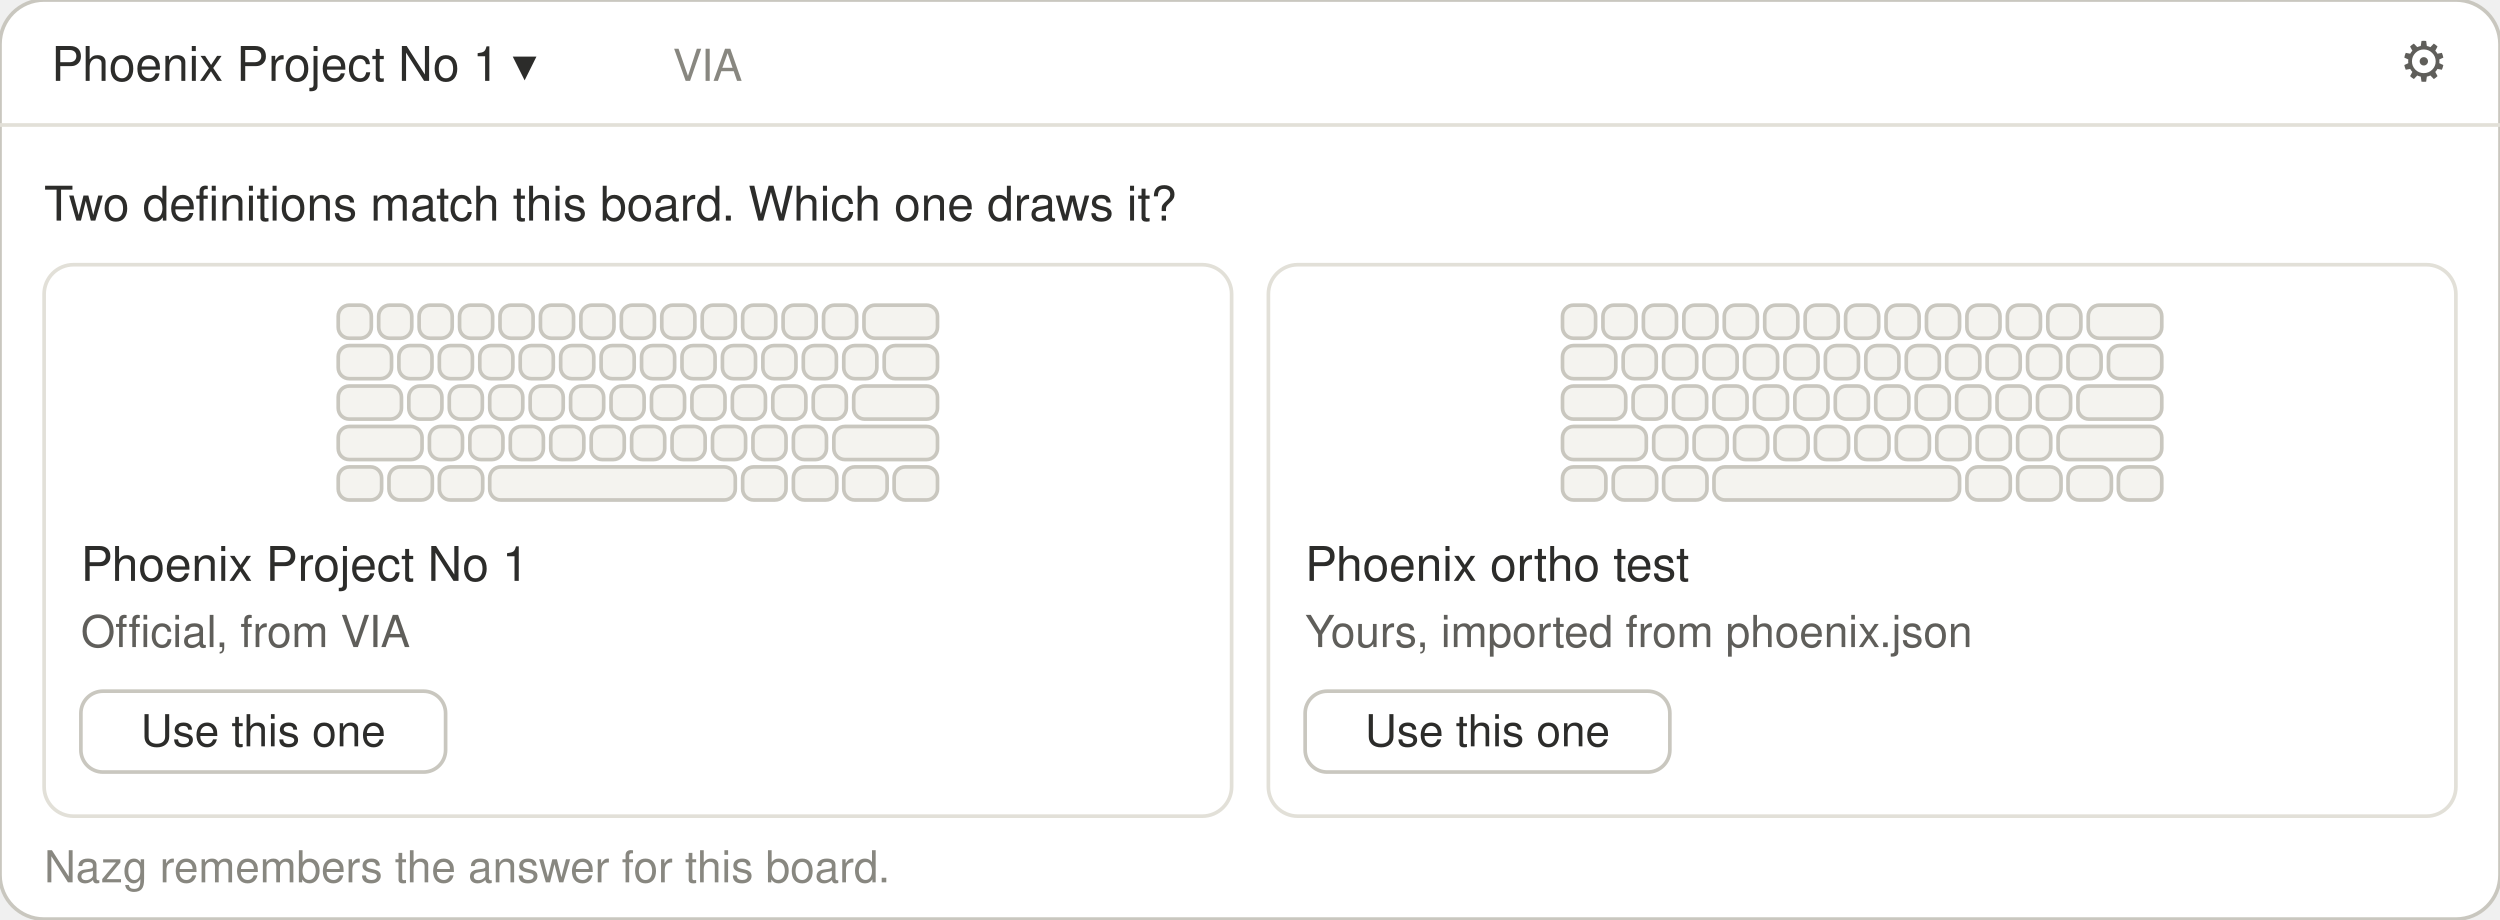
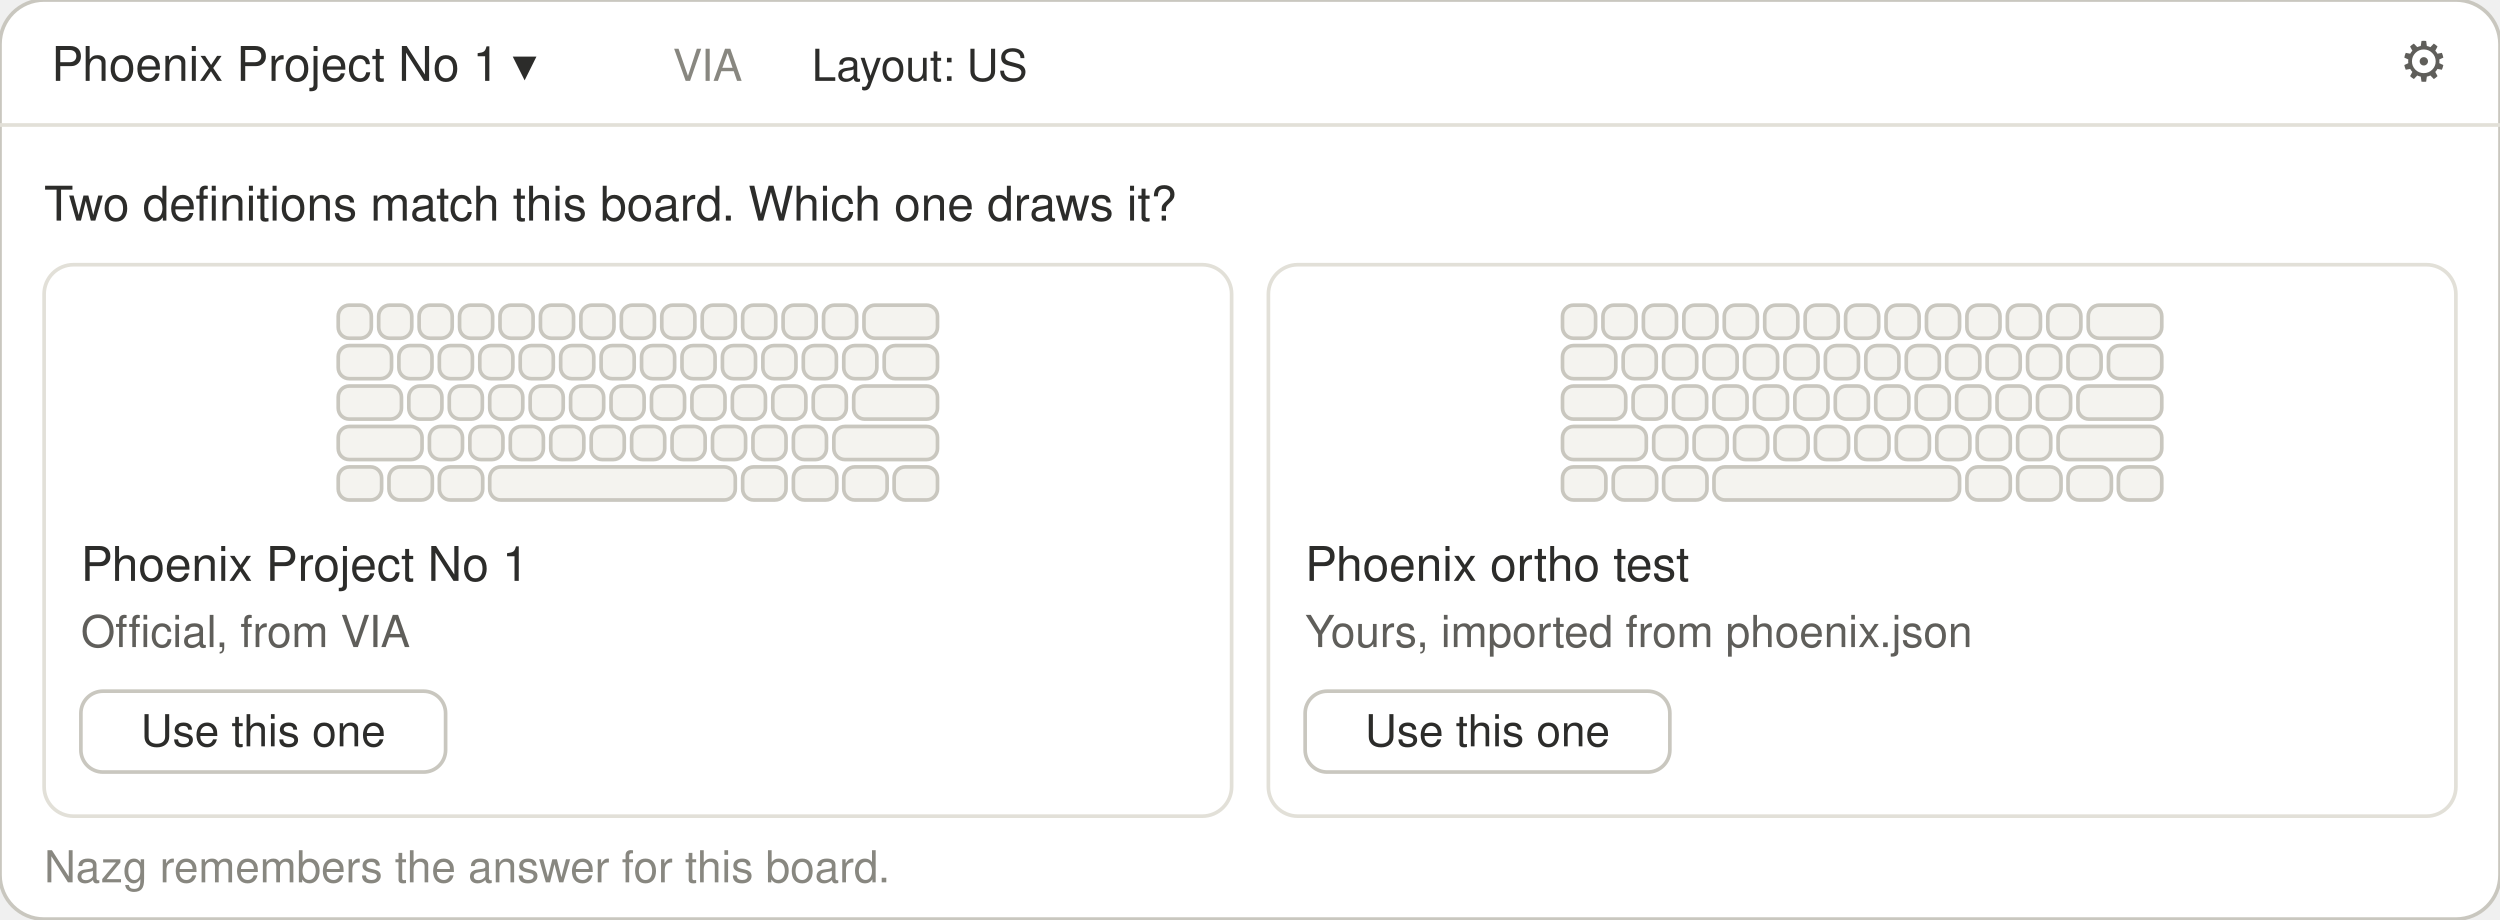
<svg xmlns="http://www.w3.org/2000/svg" width="680" height="250" viewBox="0 0 680 250">
  <rect x="0.0" y="0.0" width="680.0" height="250.0" rx="12" fill="#FFFFFF" stroke="#C9C7BF" stroke-width="1" />
  <text x="14.0" y="22.0" font-family="Segoe UI, Helvetica, Arial, sans-serif" font-size="13" fill="#2C2C2A" text-anchor="start" font-weight="400">Phoenix Project No 1  ▾</text>
  <text x="183.0" y="22.0" font-family="Segoe UI, Helvetica, Arial, sans-serif" font-size="12" fill="#888780" text-anchor="start" font-weight="400">VIA</text>
+   <text x="220.8" y="22.0" font-family="Segoe UI, Helvetica, Arial, sans-serif" font-size="12" fill="#2C2C2A" text-anchor="start" font-weight="400">Layout: US</text>
  <text x="666.0" y="22.0" font-family="Segoe UI, Helvetica, Arial, sans-serif" font-size="15" fill="#5F5E5A" text-anchor="end" font-weight="400">⚙</text>
  <line x1="0" y1="34" x2="680" y2="34" stroke="#E2E0D8" stroke-width="1" />
  <text x="12.0" y="60.0" font-family="Segoe UI, Helvetica, Arial, sans-serif" font-size="13" fill="#2C2C2A" text-anchor="start" font-weight="400">Two definitions match this board. Which one draws it?</text>
  <rect x="12.0" y="72.0" width="323.0" height="150.0" rx="8" fill="#FFFFFF" stroke="#E2E0D8" stroke-width="1" />
  <rect x="92.0" y="83.0" width="9.0" height="9.0" rx="3" fill="#F4F3EF" stroke="#C9C7BF" stroke-width="1" />
  <rect x="103.0" y="83.0" width="9.0" height="9.0" rx="3" fill="#F4F3EF" stroke="#C9C7BF" stroke-width="1" />
  <rect x="114.0" y="83.0" width="9.0" height="9.0" rx="3" fill="#F4F3EF" stroke="#C9C7BF" stroke-width="1" />
  <rect x="125.0" y="83.0" width="9.0" height="9.0" rx="3" fill="#F4F3EF" stroke="#C9C7BF" stroke-width="1" />
  <rect x="136.0" y="83.0" width="9.0" height="9.0" rx="3" fill="#F4F3EF" stroke="#C9C7BF" stroke-width="1" />
  <rect x="147.0" y="83.0" width="9.0" height="9.0" rx="3" fill="#F4F3EF" stroke="#C9C7BF" stroke-width="1" />
  <rect x="158.0" y="83.0" width="9.0" height="9.0" rx="3" fill="#F4F3EF" stroke="#C9C7BF" stroke-width="1" />
  <rect x="169.0" y="83.0" width="9.0" height="9.0" rx="3" fill="#F4F3EF" stroke="#C9C7BF" stroke-width="1" />
  <rect x="180.0" y="83.0" width="9.0" height="9.0" rx="3" fill="#F4F3EF" stroke="#C9C7BF" stroke-width="1" />
  <rect x="191.0" y="83.0" width="9.0" height="9.0" rx="3" fill="#F4F3EF" stroke="#C9C7BF" stroke-width="1" />
  <rect x="202.0" y="83.0" width="9.0" height="9.0" rx="3" fill="#F4F3EF" stroke="#C9C7BF" stroke-width="1" />
  <rect x="213.0" y="83.0" width="9.0" height="9.0" rx="3" fill="#F4F3EF" stroke="#C9C7BF" stroke-width="1" />
  <rect x="224.0" y="83.0" width="9.0" height="9.0" rx="3" fill="#F4F3EF" stroke="#C9C7BF" stroke-width="1" />
  <rect x="235.0" y="83.0" width="20.0" height="9.0" rx="3" fill="#F4F3EF" stroke="#C9C7BF" stroke-width="1" />
  <rect x="92.0" y="94.0" width="14.5" height="9.0" rx="3" fill="#F4F3EF" stroke="#C9C7BF" stroke-width="1" />
  <rect x="108.5" y="94.0" width="9.0" height="9.0" rx="3" fill="#F4F3EF" stroke="#C9C7BF" stroke-width="1" />
  <rect x="119.5" y="94.0" width="9.0" height="9.0" rx="3" fill="#F4F3EF" stroke="#C9C7BF" stroke-width="1" />
  <rect x="130.5" y="94.0" width="9.0" height="9.0" rx="3" fill="#F4F3EF" stroke="#C9C7BF" stroke-width="1" />
  <rect x="141.5" y="94.0" width="9.0" height="9.0" rx="3" fill="#F4F3EF" stroke="#C9C7BF" stroke-width="1" />
  <rect x="152.5" y="94.0" width="9.0" height="9.0" rx="3" fill="#F4F3EF" stroke="#C9C7BF" stroke-width="1" />
  <rect x="163.5" y="94.0" width="9.0" height="9.0" rx="3" fill="#F4F3EF" stroke="#C9C7BF" stroke-width="1" />
  <rect x="174.5" y="94.0" width="9.0" height="9.0" rx="3" fill="#F4F3EF" stroke="#C9C7BF" stroke-width="1" />
  <rect x="185.5" y="94.0" width="9.0" height="9.0" rx="3" fill="#F4F3EF" stroke="#C9C7BF" stroke-width="1" />
  <rect x="196.5" y="94.0" width="9.0" height="9.0" rx="3" fill="#F4F3EF" stroke="#C9C7BF" stroke-width="1" />
  <rect x="207.5" y="94.0" width="9.0" height="9.0" rx="3" fill="#F4F3EF" stroke="#C9C7BF" stroke-width="1" />
  <rect x="218.5" y="94.0" width="9.0" height="9.0" rx="3" fill="#F4F3EF" stroke="#C9C7BF" stroke-width="1" />
  <rect x="229.5" y="94.0" width="9.0" height="9.0" rx="3" fill="#F4F3EF" stroke="#C9C7BF" stroke-width="1" />
  <rect x="240.5" y="94.0" width="14.5" height="9.0" rx="3" fill="#F4F3EF" stroke="#C9C7BF" stroke-width="1" />
  <rect x="92.0" y="105.0" width="17.2" height="9.0" rx="3" fill="#F4F3EF" stroke="#C9C7BF" stroke-width="1" />
  <rect x="111.2" y="105.0" width="9.0" height="9.0" rx="3" fill="#F4F3EF" stroke="#C9C7BF" stroke-width="1" />
  <rect x="122.2" y="105.0" width="9.0" height="9.0" rx="3" fill="#F4F3EF" stroke="#C9C7BF" stroke-width="1" />
  <rect x="133.2" y="105.0" width="9.0" height="9.0" rx="3" fill="#F4F3EF" stroke="#C9C7BF" stroke-width="1" />
  <rect x="144.2" y="105.0" width="9.0" height="9.0" rx="3" fill="#F4F3EF" stroke="#C9C7BF" stroke-width="1" />
  <rect x="155.2" y="105.0" width="9.0" height="9.0" rx="3" fill="#F4F3EF" stroke="#C9C7BF" stroke-width="1" />
  <rect x="166.2" y="105.0" width="9.0" height="9.0" rx="3" fill="#F4F3EF" stroke="#C9C7BF" stroke-width="1" />
  <rect x="177.2" y="105.0" width="9.0" height="9.0" rx="3" fill="#F4F3EF" stroke="#C9C7BF" stroke-width="1" />
  <rect x="188.2" y="105.0" width="9.0" height="9.0" rx="3" fill="#F4F3EF" stroke="#C9C7BF" stroke-width="1" />
  <rect x="199.2" y="105.0" width="9.0" height="9.0" rx="3" fill="#F4F3EF" stroke="#C9C7BF" stroke-width="1" />
  <rect x="210.2" y="105.0" width="9.0" height="9.0" rx="3" fill="#F4F3EF" stroke="#C9C7BF" stroke-width="1" />
  <rect x="221.2" y="105.0" width="9.0" height="9.0" rx="3" fill="#F4F3EF" stroke="#C9C7BF" stroke-width="1" />
  <rect x="232.2" y="105.0" width="22.8" height="9.0" rx="3" fill="#F4F3EF" stroke="#C9C7BF" stroke-width="1" />
  <rect x="92.0" y="116.0" width="22.8" height="9.0" rx="3" fill="#F4F3EF" stroke="#C9C7BF" stroke-width="1" />
  <rect x="116.8" y="116.0" width="9.0" height="9.0" rx="3" fill="#F4F3EF" stroke="#C9C7BF" stroke-width="1" />
  <rect x="127.8" y="116.0" width="9.0" height="9.0" rx="3" fill="#F4F3EF" stroke="#C9C7BF" stroke-width="1" />
  <rect x="138.8" y="116.0" width="9.0" height="9.0" rx="3" fill="#F4F3EF" stroke="#C9C7BF" stroke-width="1" />
  <rect x="149.8" y="116.0" width="9.0" height="9.0" rx="3" fill="#F4F3EF" stroke="#C9C7BF" stroke-width="1" />
  <rect x="160.8" y="116.0" width="9.0" height="9.0" rx="3" fill="#F4F3EF" stroke="#C9C7BF" stroke-width="1" />
  <rect x="171.8" y="116.0" width="9.0" height="9.0" rx="3" fill="#F4F3EF" stroke="#C9C7BF" stroke-width="1" />
  <rect x="182.8" y="116.0" width="9.0" height="9.0" rx="3" fill="#F4F3EF" stroke="#C9C7BF" stroke-width="1" />
  <rect x="193.8" y="116.0" width="9.0" height="9.0" rx="3" fill="#F4F3EF" stroke="#C9C7BF" stroke-width="1" />
  <rect x="204.8" y="116.0" width="9.0" height="9.0" rx="3" fill="#F4F3EF" stroke="#C9C7BF" stroke-width="1" />
  <rect x="215.8" y="116.0" width="9.0" height="9.0" rx="3" fill="#F4F3EF" stroke="#C9C7BF" stroke-width="1" />
  <rect x="226.8" y="116.0" width="28.2" height="9.0" rx="3" fill="#F4F3EF" stroke="#C9C7BF" stroke-width="1" />
  <rect x="92.0" y="127.0" width="11.8" height="9.0" rx="3" fill="#F4F3EF" stroke="#C9C7BF" stroke-width="1" />
  <rect x="105.8" y="127.0" width="11.8" height="9.0" rx="3" fill="#F4F3EF" stroke="#C9C7BF" stroke-width="1" />
  <rect x="119.5" y="127.0" width="11.8" height="9.0" rx="3" fill="#F4F3EF" stroke="#C9C7BF" stroke-width="1" />
  <rect x="133.2" y="127.0" width="66.8" height="9.0" rx="3" fill="#F4F3EF" stroke="#C9C7BF" stroke-width="1" />
  <rect x="202.0" y="127.0" width="11.8" height="9.0" rx="3" fill="#F4F3EF" stroke="#C9C7BF" stroke-width="1" />
  <rect x="215.8" y="127.0" width="11.8" height="9.0" rx="3" fill="#F4F3EF" stroke="#C9C7BF" stroke-width="1" />
  <rect x="229.5" y="127.0" width="11.8" height="9.0" rx="3" fill="#F4F3EF" stroke="#C9C7BF" stroke-width="1" />
  <rect x="243.2" y="127.0" width="11.8" height="9.0" rx="3" fill="#F4F3EF" stroke="#C9C7BF" stroke-width="1" />
  <text x="22.0" y="158.0" font-family="Segoe UI, Helvetica, Arial, sans-serif" font-size="13" fill="#2C2C2A" text-anchor="start" font-weight="400">Phoenix Project No 1</text>
  <text x="22.0" y="176.0" font-family="Segoe UI, Helvetica, Arial, sans-serif" font-size="12" fill="#5F5E5A" text-anchor="start" font-weight="400">Official, from VIA</text>
  <rect x="22.0" y="188.0" width="99.2" height="22.0" rx="6" fill="#FFFFFF" stroke="#C9C7BF" stroke-width="1" />
  <text x="71.6" y="203.0" font-family="Segoe UI, Helvetica, Arial, sans-serif" font-size="12" fill="#2C2C2A" text-anchor="middle" font-weight="400">Use this one</text>
  <rect x="345.0" y="72.0" width="323.0" height="150.0" rx="8" fill="#FFFFFF" stroke="#E2E0D8" stroke-width="1" />
  <rect x="425.0" y="83.0" width="9.0" height="9.0" rx="3" fill="#F4F3EF" stroke="#C9C7BF" stroke-width="1" />
  <rect x="436.0" y="83.0" width="9.0" height="9.0" rx="3" fill="#F4F3EF" stroke="#C9C7BF" stroke-width="1" />
  <rect x="447.0" y="83.0" width="9.0" height="9.0" rx="3" fill="#F4F3EF" stroke="#C9C7BF" stroke-width="1" />
  <rect x="458.0" y="83.0" width="9.0" height="9.0" rx="3" fill="#F4F3EF" stroke="#C9C7BF" stroke-width="1" />
  <rect x="469.0" y="83.0" width="9.0" height="9.0" rx="3" fill="#F4F3EF" stroke="#C9C7BF" stroke-width="1" />
  <rect x="480.0" y="83.0" width="9.0" height="9.0" rx="3" fill="#F4F3EF" stroke="#C9C7BF" stroke-width="1" />
  <rect x="491.0" y="83.0" width="9.0" height="9.0" rx="3" fill="#F4F3EF" stroke="#C9C7BF" stroke-width="1" />
  <rect x="502.0" y="83.0" width="9.0" height="9.0" rx="3" fill="#F4F3EF" stroke="#C9C7BF" stroke-width="1" />
  <rect x="513.0" y="83.0" width="9.0" height="9.0" rx="3" fill="#F4F3EF" stroke="#C9C7BF" stroke-width="1" />
  <rect x="524.0" y="83.0" width="9.0" height="9.0" rx="3" fill="#F4F3EF" stroke="#C9C7BF" stroke-width="1" />
  <rect x="535.0" y="83.0" width="9.0" height="9.0" rx="3" fill="#F4F3EF" stroke="#C9C7BF" stroke-width="1" />
  <rect x="546.0" y="83.0" width="9.0" height="9.0" rx="3" fill="#F4F3EF" stroke="#C9C7BF" stroke-width="1" />
  <rect x="557.0" y="83.0" width="9.0" height="9.0" rx="3" fill="#F4F3EF" stroke="#C9C7BF" stroke-width="1" />
  <rect x="568.0" y="83.0" width="20.0" height="9.0" rx="3" fill="#F4F3EF" stroke="#C9C7BF" stroke-width="1" />
  <rect x="425.0" y="94.0" width="14.5" height="9.0" rx="3" fill="#F4F3EF" stroke="#C9C7BF" stroke-width="1" />
  <rect x="441.5" y="94.0" width="9.0" height="9.0" rx="3" fill="#F4F3EF" stroke="#C9C7BF" stroke-width="1" />
  <rect x="452.5" y="94.0" width="9.0" height="9.0" rx="3" fill="#F4F3EF" stroke="#C9C7BF" stroke-width="1" />
  <rect x="463.5" y="94.0" width="9.0" height="9.0" rx="3" fill="#F4F3EF" stroke="#C9C7BF" stroke-width="1" />
  <rect x="474.5" y="94.0" width="9.0" height="9.0" rx="3" fill="#F4F3EF" stroke="#C9C7BF" stroke-width="1" />
  <rect x="485.5" y="94.0" width="9.0" height="9.0" rx="3" fill="#F4F3EF" stroke="#C9C7BF" stroke-width="1" />
  <rect x="496.5" y="94.0" width="9.0" height="9.0" rx="3" fill="#F4F3EF" stroke="#C9C7BF" stroke-width="1" />
  <rect x="507.5" y="94.0" width="9.0" height="9.0" rx="3" fill="#F4F3EF" stroke="#C9C7BF" stroke-width="1" />
  <rect x="518.5" y="94.0" width="9.0" height="9.0" rx="3" fill="#F4F3EF" stroke="#C9C7BF" stroke-width="1" />
  <rect x="529.5" y="94.0" width="9.0" height="9.0" rx="3" fill="#F4F3EF" stroke="#C9C7BF" stroke-width="1" />
  <rect x="540.5" y="94.0" width="9.0" height="9.0" rx="3" fill="#F4F3EF" stroke="#C9C7BF" stroke-width="1" />
  <rect x="551.5" y="94.0" width="9.0" height="9.0" rx="3" fill="#F4F3EF" stroke="#C9C7BF" stroke-width="1" />
  <rect x="562.5" y="94.0" width="9.0" height="9.0" rx="3" fill="#F4F3EF" stroke="#C9C7BF" stroke-width="1" />
  <rect x="573.5" y="94.0" width="14.5" height="9.0" rx="3" fill="#F4F3EF" stroke="#C9C7BF" stroke-width="1" />
  <rect x="425.0" y="105.0" width="17.2" height="9.0" rx="3" fill="#F4F3EF" stroke="#C9C7BF" stroke-width="1" />
  <rect x="444.2" y="105.0" width="9.0" height="9.0" rx="3" fill="#F4F3EF" stroke="#C9C7BF" stroke-width="1" />
  <rect x="455.2" y="105.0" width="9.0" height="9.0" rx="3" fill="#F4F3EF" stroke="#C9C7BF" stroke-width="1" />
  <rect x="466.2" y="105.0" width="9.0" height="9.0" rx="3" fill="#F4F3EF" stroke="#C9C7BF" stroke-width="1" />
  <rect x="477.2" y="105.0" width="9.0" height="9.0" rx="3" fill="#F4F3EF" stroke="#C9C7BF" stroke-width="1" />
  <rect x="488.2" y="105.0" width="9.0" height="9.0" rx="3" fill="#F4F3EF" stroke="#C9C7BF" stroke-width="1" />
  <rect x="499.2" y="105.0" width="9.0" height="9.0" rx="3" fill="#F4F3EF" stroke="#C9C7BF" stroke-width="1" />
  <rect x="510.2" y="105.0" width="9.0" height="9.0" rx="3" fill="#F4F3EF" stroke="#C9C7BF" stroke-width="1" />
  <rect x="521.2" y="105.0" width="9.0" height="9.0" rx="3" fill="#F4F3EF" stroke="#C9C7BF" stroke-width="1" />
  <rect x="532.2" y="105.0" width="9.0" height="9.0" rx="3" fill="#F4F3EF" stroke="#C9C7BF" stroke-width="1" />
  <rect x="543.2" y="105.0" width="9.0" height="9.0" rx="3" fill="#F4F3EF" stroke="#C9C7BF" stroke-width="1" />
  <rect x="554.2" y="105.0" width="9.0" height="9.0" rx="3" fill="#F4F3EF" stroke="#C9C7BF" stroke-width="1" />
  <rect x="565.2" y="105.0" width="22.8" height="9.0" rx="3" fill="#F4F3EF" stroke="#C9C7BF" stroke-width="1" />
  <rect x="425.0" y="116.0" width="22.8" height="9.0" rx="3" fill="#F4F3EF" stroke="#C9C7BF" stroke-width="1" />
  <rect x="449.8" y="116.0" width="9.0" height="9.0" rx="3" fill="#F4F3EF" stroke="#C9C7BF" stroke-width="1" />
  <rect x="460.8" y="116.0" width="9.0" height="9.0" rx="3" fill="#F4F3EF" stroke="#C9C7BF" stroke-width="1" />
  <rect x="471.8" y="116.0" width="9.0" height="9.0" rx="3" fill="#F4F3EF" stroke="#C9C7BF" stroke-width="1" />
  <rect x="482.8" y="116.0" width="9.0" height="9.0" rx="3" fill="#F4F3EF" stroke="#C9C7BF" stroke-width="1" />
  <rect x="493.8" y="116.0" width="9.0" height="9.0" rx="3" fill="#F4F3EF" stroke="#C9C7BF" stroke-width="1" />
  <rect x="504.8" y="116.0" width="9.0" height="9.0" rx="3" fill="#F4F3EF" stroke="#C9C7BF" stroke-width="1" />
  <rect x="515.8" y="116.0" width="9.0" height="9.0" rx="3" fill="#F4F3EF" stroke="#C9C7BF" stroke-width="1" />
  <rect x="526.8" y="116.0" width="9.0" height="9.0" rx="3" fill="#F4F3EF" stroke="#C9C7BF" stroke-width="1" />
  <rect x="537.8" y="116.0" width="9.0" height="9.0" rx="3" fill="#F4F3EF" stroke="#C9C7BF" stroke-width="1" />
  <rect x="548.8" y="116.0" width="9.0" height="9.0" rx="3" fill="#F4F3EF" stroke="#C9C7BF" stroke-width="1" />
  <rect x="559.8" y="116.0" width="28.2" height="9.0" rx="3" fill="#F4F3EF" stroke="#C9C7BF" stroke-width="1" />
  <rect x="425.0" y="127.0" width="11.8" height="9.0" rx="3" fill="#F4F3EF" stroke="#C9C7BF" stroke-width="1" />
  <rect x="438.8" y="127.0" width="11.8" height="9.0" rx="3" fill="#F4F3EF" stroke="#C9C7BF" stroke-width="1" />
  <rect x="452.5" y="127.0" width="11.8" height="9.0" rx="3" fill="#F4F3EF" stroke="#C9C7BF" stroke-width="1" />
  <rect x="466.2" y="127.0" width="66.8" height="9.0" rx="3" fill="#F4F3EF" stroke="#C9C7BF" stroke-width="1" />
  <rect x="535.0" y="127.0" width="11.8" height="9.0" rx="3" fill="#F4F3EF" stroke="#C9C7BF" stroke-width="1" />
  <rect x="548.8" y="127.0" width="11.8" height="9.0" rx="3" fill="#F4F3EF" stroke="#C9C7BF" stroke-width="1" />
  <rect x="562.5" y="127.0" width="11.8" height="9.0" rx="3" fill="#F4F3EF" stroke="#C9C7BF" stroke-width="1" />
  <rect x="576.2" y="127.0" width="11.8" height="9.0" rx="3" fill="#F4F3EF" stroke="#C9C7BF" stroke-width="1" />
  <text x="355.0" y="158.0" font-family="Segoe UI, Helvetica, Arial, sans-serif" font-size="13" fill="#2C2C2A" text-anchor="start" font-weight="400">Phoenix ortho test</text>
  <text x="355.0" y="176.0" font-family="Segoe UI, Helvetica, Arial, sans-serif" font-size="12" fill="#5F5E5A" text-anchor="start" font-weight="400">Yours, imported from phoenix.json</text>
  <rect x="355.0" y="188.0" width="99.2" height="22.0" rx="6" fill="#FFFFFF" stroke="#C9C7BF" stroke-width="1" />
  <text x="404.6" y="203.0" font-family="Segoe UI, Helvetica, Arial, sans-serif" font-size="12" fill="#2C2C2A" text-anchor="middle" font-weight="400">Use this one</text>
  <text x="12.0" y="240.0" font-family="Segoe UI, Helvetica, Arial, sans-serif" font-size="12" fill="#888780" text-anchor="start" font-weight="400">Nazg remembers the answer for this board.</text>
</svg>
